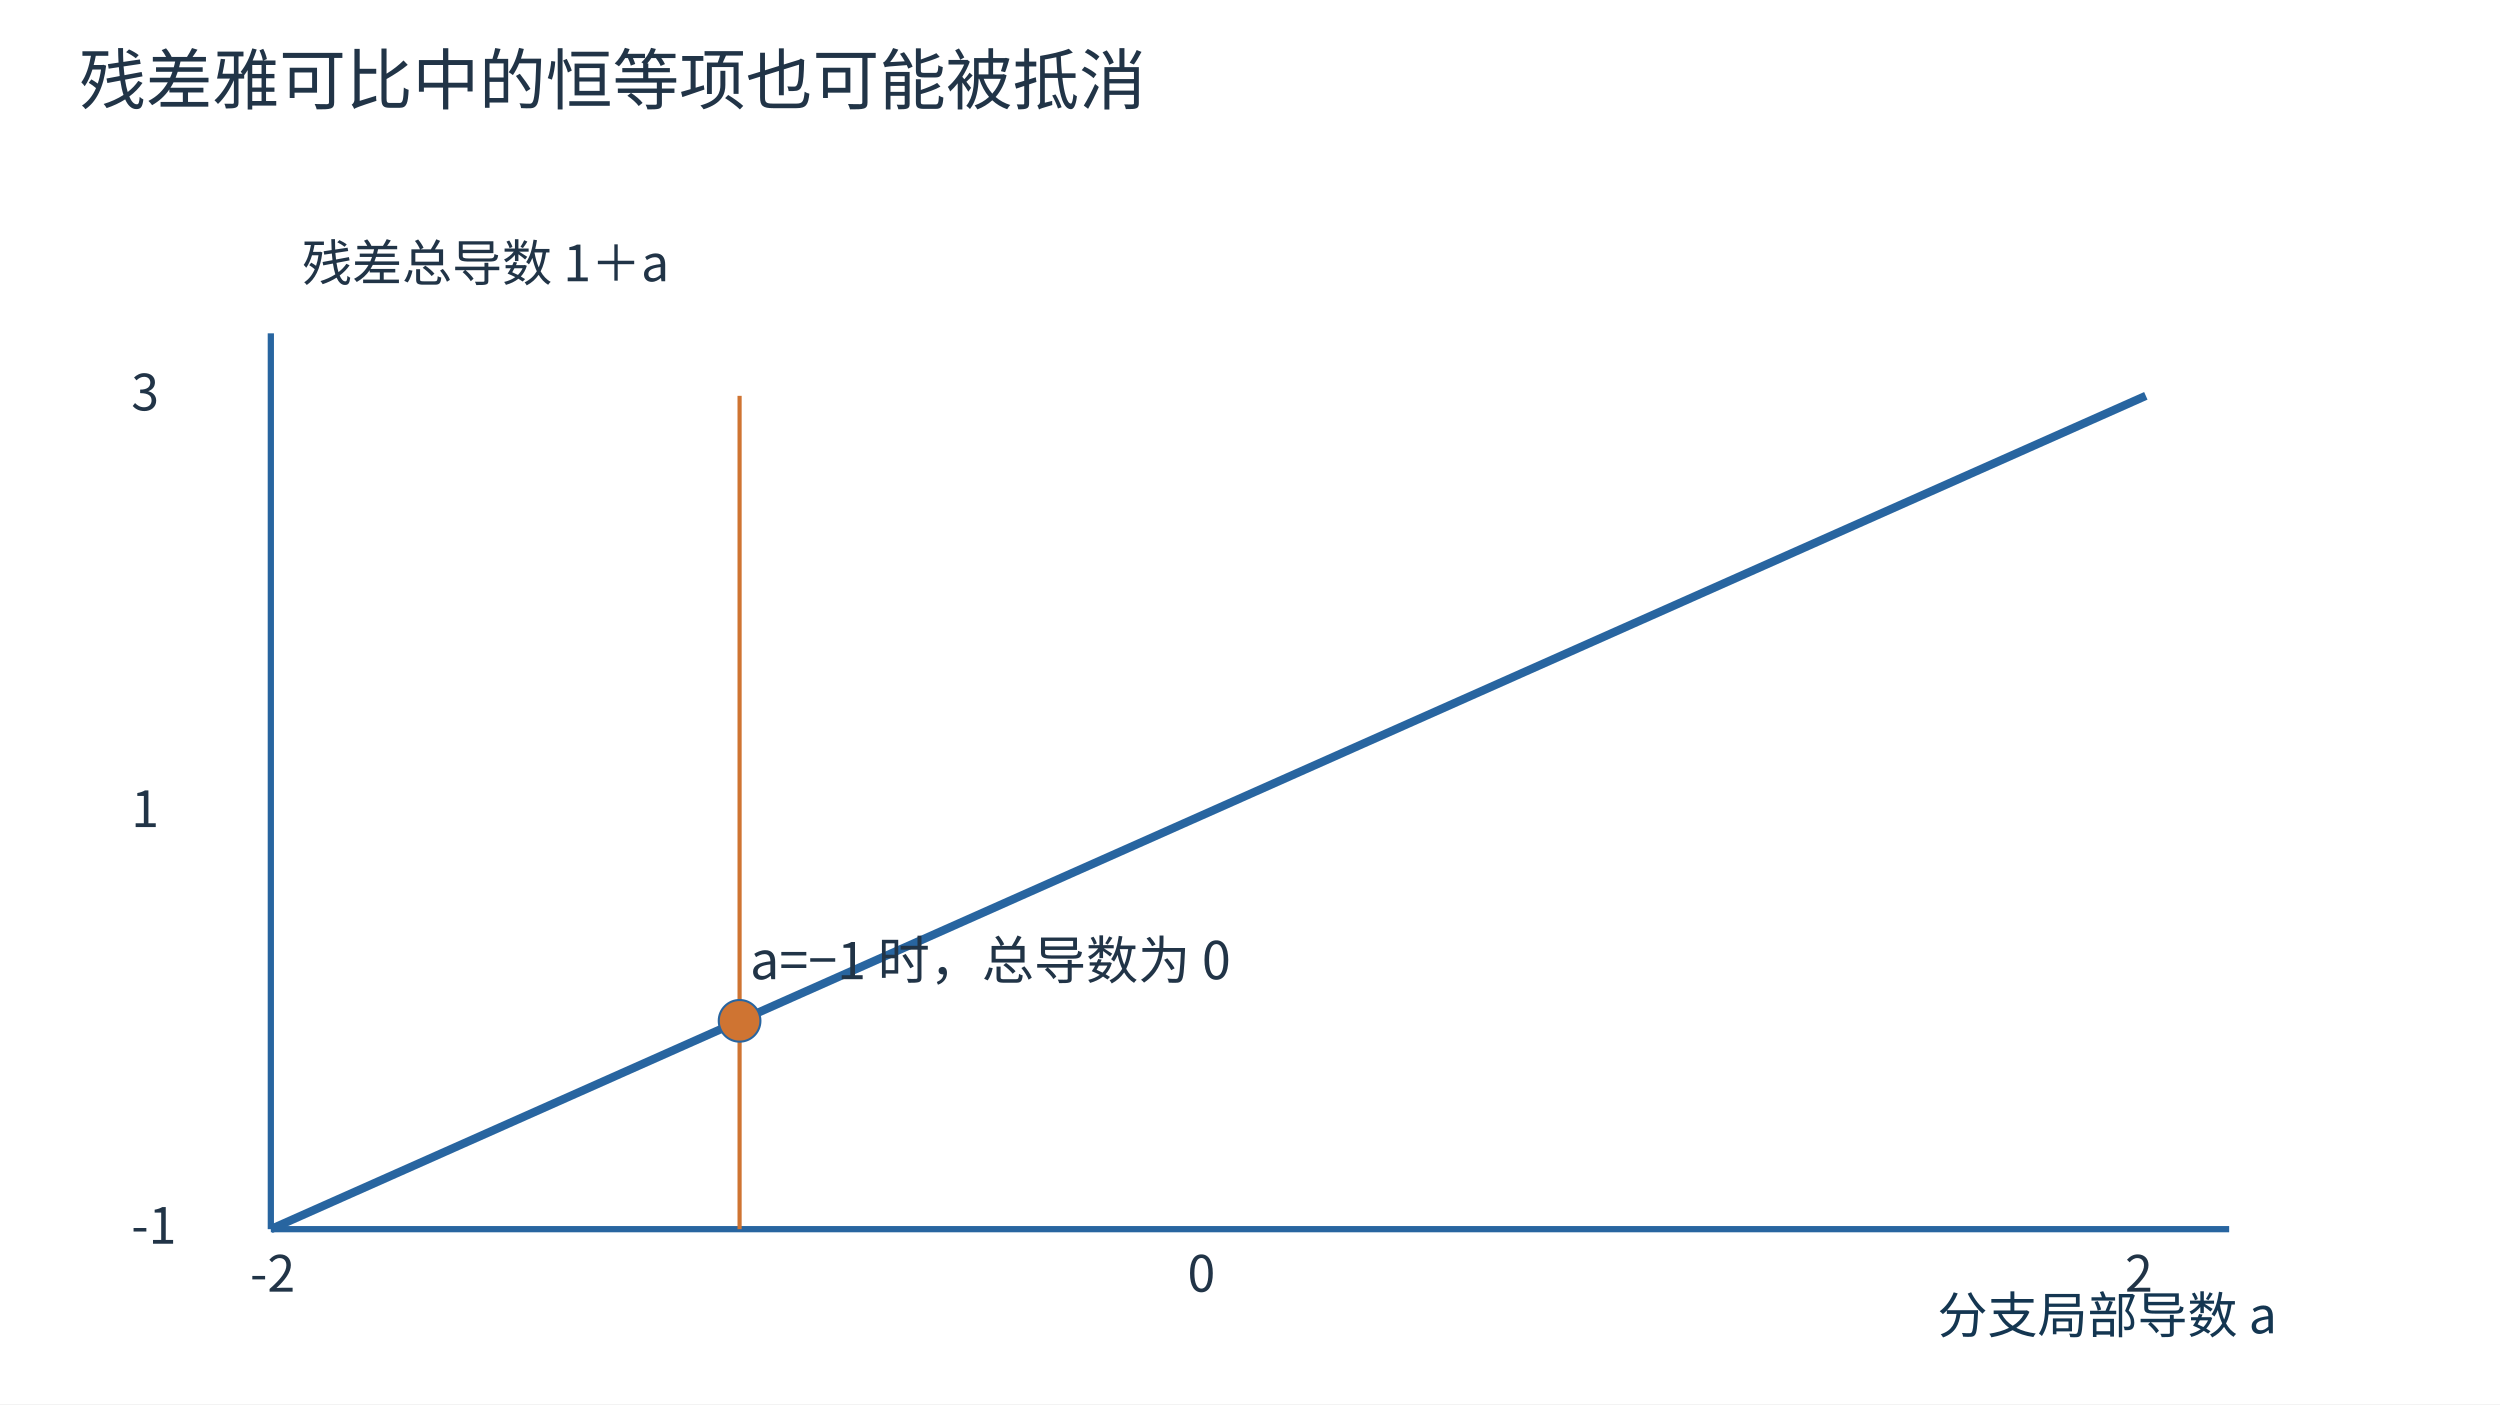
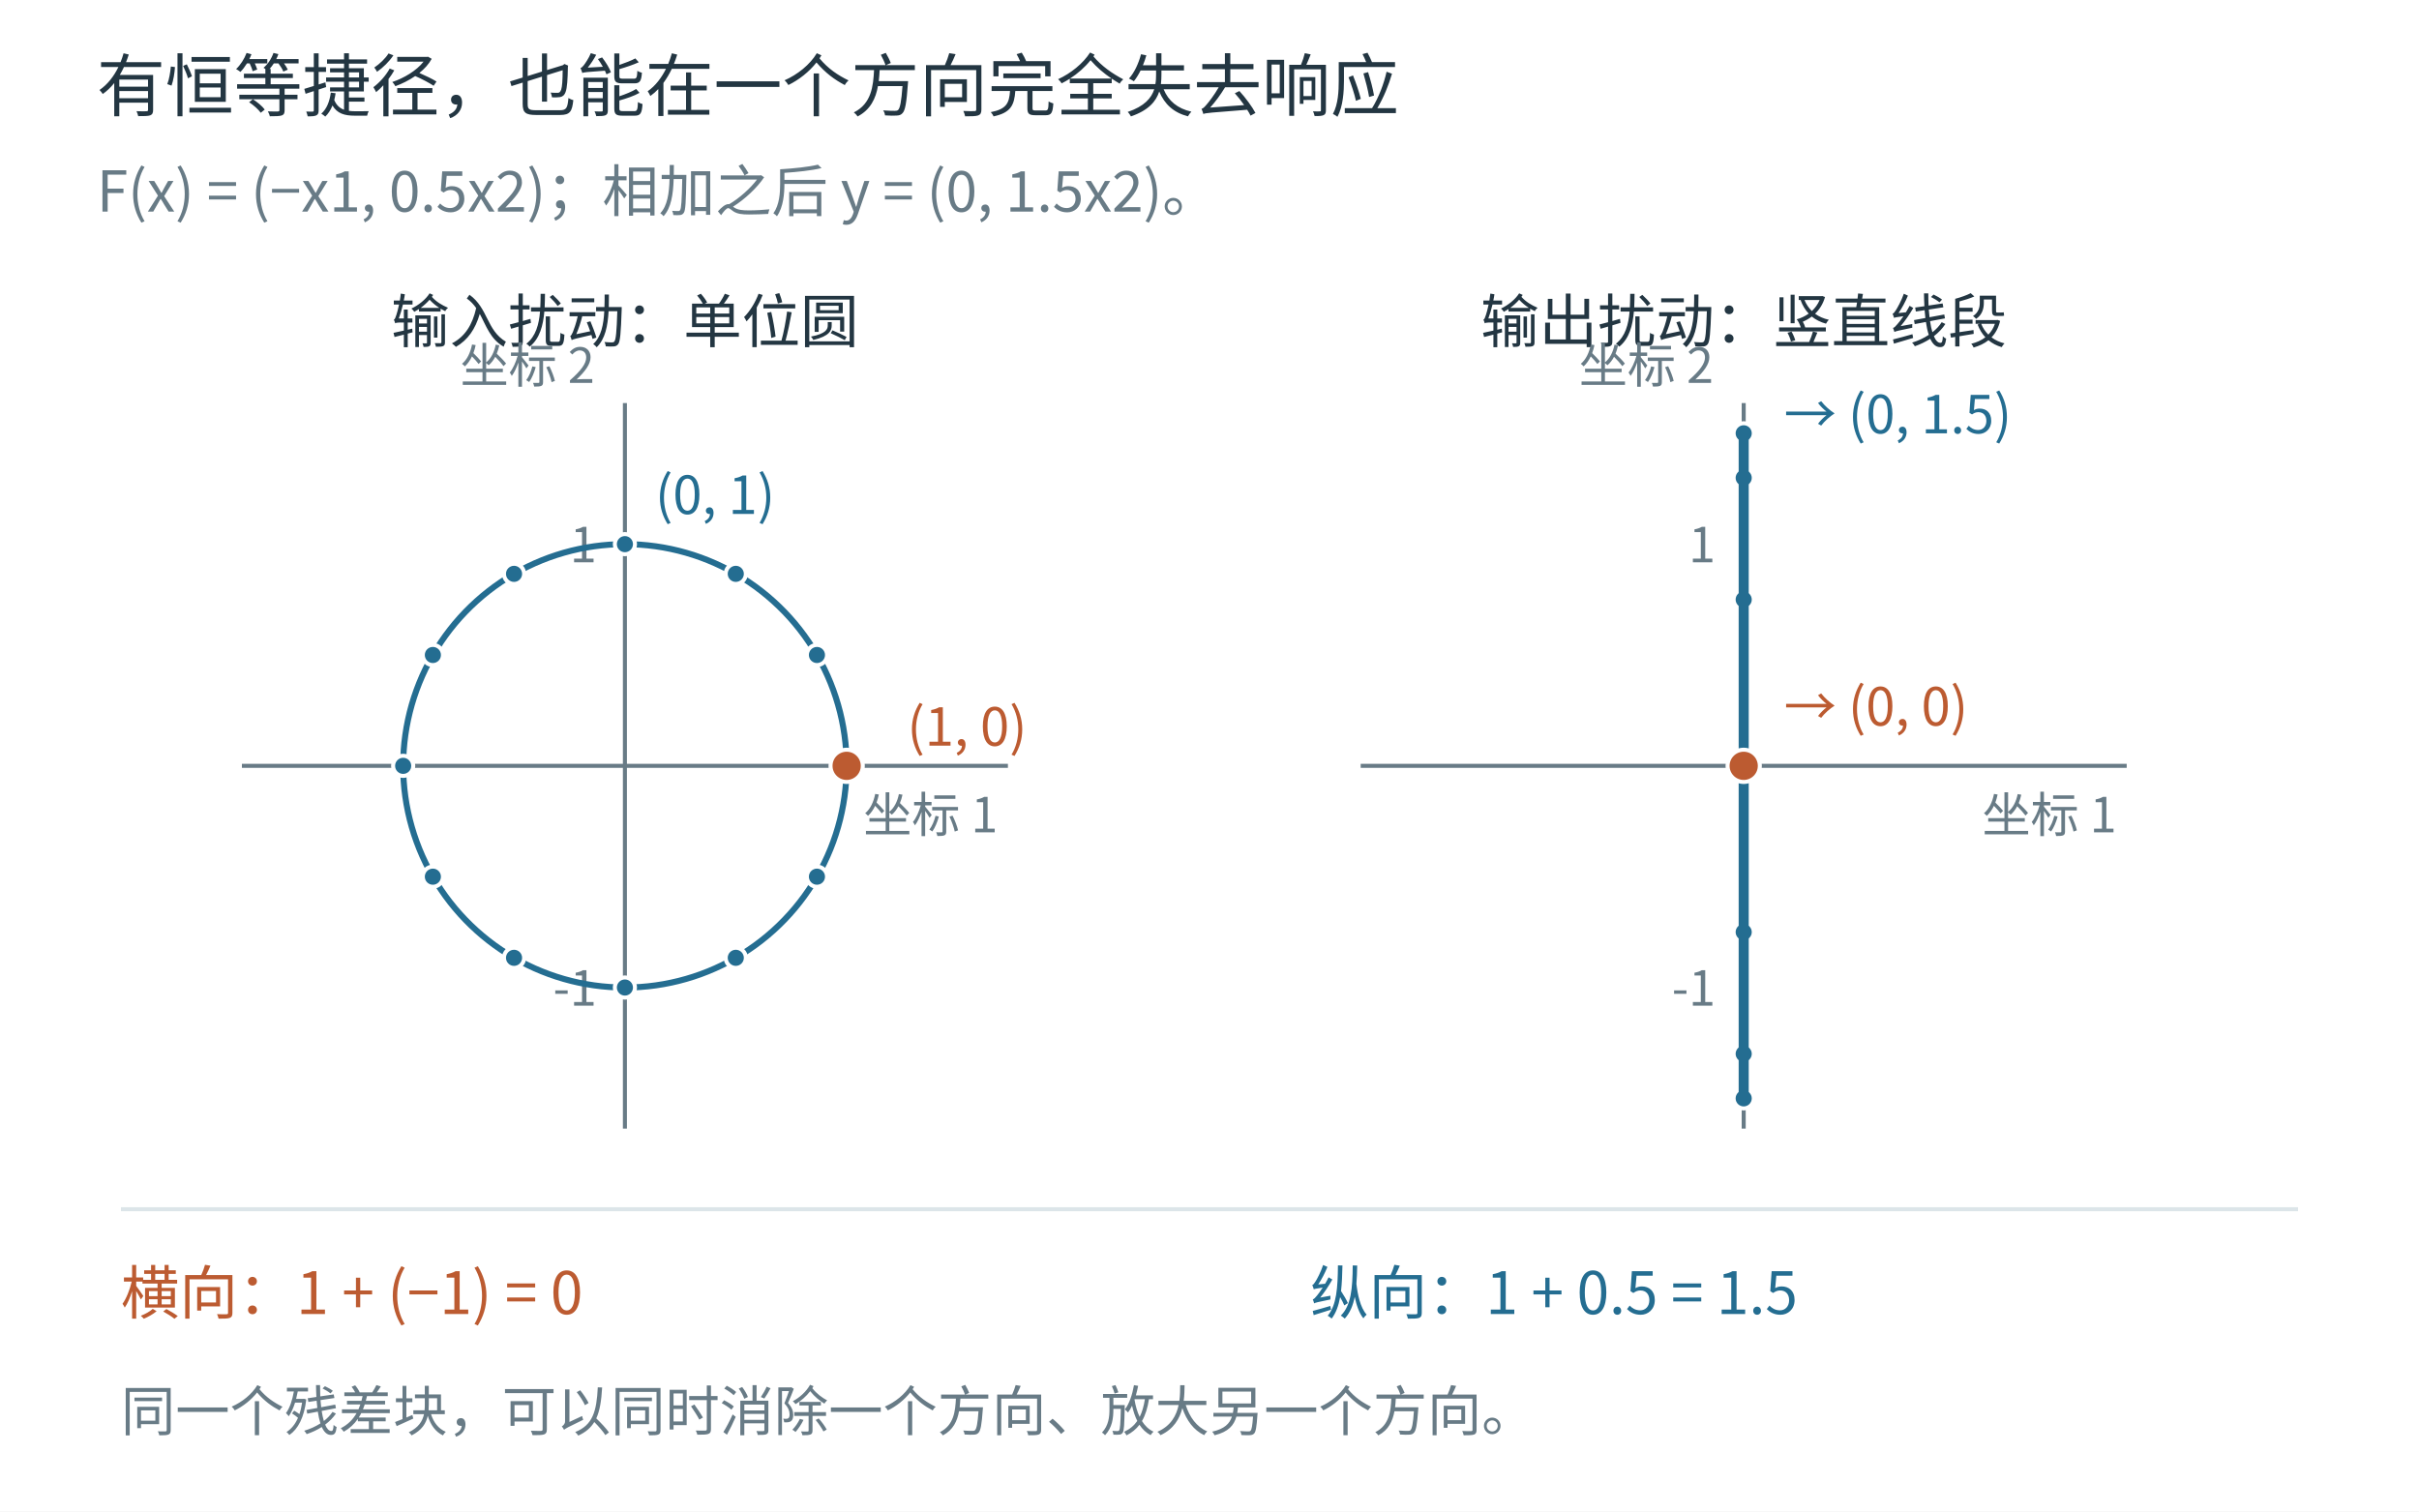
- <svg xmlns="http://www.w3.org/2000/svg" width="1200" height="674" viewBox="0 0 1200 674" role="img">
-   <defs>
-     <marker id="arr" markerWidth="9" markerHeight="8" refX="8" refY="3" orient="auto">
-       <path d="M0 0 L8 3 L0 6" fill="none" stroke="#2865a0" />
-     </marker>
-   </defs>
-   <rect width="1200" height="674" fill="white" />
-   <g font-family="Microsoft YaHei, Noto Sans CJK SC, sans-serif">
-     <text x="38" y="50" font-size="32" fill="#213447">残差雅可比中的恒等项也可能被抵消</text>
-     <line x1="130" y1="590" x2="1070" y2="590" stroke="#2865a0" stroke-width="3" />
-     <line x1="130" y1="590" x2="130" y2="160" stroke="#2865a0" stroke-width="3" />
-     <text x="145" y="135" font-size="24" fill="#213447">残差总导数 1＋a</text>
-     <text x="120.0" y="620" font-size="24" fill="#213447">-2</text>
-     <text x="570.0" y="620" font-size="24" fill="#213447">0</text>
-     <text x="1020.0" y="620" font-size="24" fill="#213447">2</text>
-     <text x="63" y="597.0" font-size="24" fill="#213447">-1</text>
-     <text x="63" y="397.0" font-size="24" fill="#213447">1</text>
-     <text x="63" y="197.0" font-size="24" fill="#213447">3</text>
-     <polyline points="130.0,590.0 136.0,587.333 142,584.667 148.0,582.0 154.0,579.333 160.0,576.667 166,574.0 172,571.333 178.0,568.667 184.0,566.0 190.0,563.333 196,560.667 202.0,558.0 208.0,555.333 214.0,552.667 220.0,550.0 226.0,547.333 232.0,544.667 238.0,542.0 244,539.333 250,536.667 256.0,534.0 262.0,531.333 268.0,528.667 274.0,526.0 280.0,523.333 286.0,520.667 292.0,518.0 298.0,515.333 304.0,512.667 310.0,510.0 316.0,507.333 322.0,504.667 328.0,502.0 334.0,499.333 340.0,496.667 346.0,494.0 352.0,491.333 358.0,488.667 364.0,486.0 370.0,483.333 376.0,480.667 382.0,478.0 388.0,475.333 394.0,472.667 400.0,470.0 406.0,467.333 412.0,464.667 418.0,462.0 424.0,459.333 430.0,456.667 436.0,454.0 442.0,451.333 448.0,448.667 454.0,446.0 460.0,443.333 466.0,440.667 472.0,438.0 478.0,435.333 484.0,432.667 490.0,430.0 496.0,427.333 502.0,424.667 508.0,422.0 514.0,419.333 520.0,416.667 526.0,414.0 532.0,411.333 538.0,408.667 544.0,406.0 550.0,403.333 556.0,400.667 562.0,398.0 568.0,395.333 574.0,392.667 580.0,390.0 586.0,387.333 592.0,384.667 598.0,382.0 604.0,379.333 610.0,376.667 616.0,374.0 622.0,371.333 628.0,368.667 634.0,366.0 640.0,363.333 646.0,360.667 652.0,358.0 658.0,355.333 664.0,352.667 670.0,350.0 676.0,347.333 682.0,344.667 688.0,342.0 694.0,339.333 700.0,336.667 706.0,334.0 712.0,331.333 718.0,328.667 724.0,326.0 730.0,323.333 736.0,320.667 742.0,318.0 748.0,315.333 754.0,312.667 760.0,310.0 766.0,307.333 772.0,304.667 778.0,302.0 784.0,299.333 790.0,296.667 796.0,294.0 802.0,291.333 808.0,288.667 814.0,286.0 820.0,283.333 826.0,280.667 832.0,278.0 838.0,275.333 844.0,272.667 850.0,270.0 856.0,267.333 862.0,264.667 868.0,262.0 874.0,259.333 880.0,256.667 886.0,254.0 892.0,251.333 898.0,248.667 904.0,246.0 910.0,243.333 916.0,240.667 922.0,238.0 928.0,235.333 934.0,232.667 940.0,230.0 946.0,227.333 952.0,224.667 958.0,222.0 964.0,219.333 970.0,216.667 976.0,214.0 982.0,211.333 988.0,208.667 994.0,206.0 1000.0,203.333 1006.0,200.667 1012.0,198.0 1018.0,195.333 1024.0,192.667 1030.0,190.0" fill="none" stroke="#2865a0" stroke-width="4" />
-     <line x1="355.0" y1="590.0" x2="355.0" y2="190.0" stroke="#cf7432" stroke-width="2" />
-     <circle cx="355.0" cy="490.0" r="10" fill="#cf7432" stroke="#2865a0" />
-     <text x="360" y="470" font-size="25" fill="#213447">a=−1 时，总导数为 0</text>
-     <text x="930" y="640" font-size="24" fill="#143651">分支局部导数 a</text>
+ <svg xmlns="http://www.w3.org/2000/svg" width="1200" height="750" viewBox="0 0 1200 750" role="img">
+   <rect width="1200" height="750" fill="white" />
+   <g font-family="Microsoft YaHei, Noto Sans CJK SC, sans-serif" fill="#233642">
+     <text x="48" y="55" font-size="34" fill="#233642" text-anchor="start">有恒等捷径，也能在一个方向完全失去响应</text>
+     <text x="48" y="105" font-size="28" fill="#687b86" text-anchor="start">F(x) = (−x1, 0.5x2)；相加之后 y = (0, 1.5x2)。</text>
+     <text x="310" y="170" font-size="29" fill="#233642" text-anchor="middle">输入扰动：单位圆</text>
+     <line x1="120" y1="380" x2="500" y2="380" stroke="#687b86" stroke-width="2" />
+     <line x1="310" y1="560" x2="310" y2="200" stroke="#687b86" stroke-width="2" />
+     <text x="495" y="413" font-size="24" fill="#687b86" text-anchor="end">坐标 1</text>
+     <text x="295" y="190" font-size="24" fill="#687b86" text-anchor="end">坐标 2</text>
+     <text x="296" y="499" font-size="24" fill="#687b86" text-anchor="end">-1</text>
+     <text x="296" y="279" font-size="24" fill="#687b86" text-anchor="end">1</text>
+     <text x="865" y="170" font-size="29" fill="#233642" text-anchor="middle">输出扰动：竖直线段</text>
+     <line x1="675" y1="380" x2="1055" y2="380" stroke="#687b86" stroke-width="2" />
+     <line x1="865" y1="560" x2="865" y2="200" stroke="#687b86" stroke-width="2" />
+     <text x="1050" y="413" font-size="24" fill="#687b86" text-anchor="end">坐标 1</text>
+     <text x="850" y="190" font-size="24" fill="#687b86" text-anchor="end">坐标 2</text>
+     <text x="851" y="499" font-size="24" fill="#687b86" text-anchor="end">-1</text>
+     <text x="851" y="279" font-size="24" fill="#687b86" text-anchor="end">1</text>
+     <polyline points="420.000,380.000 419.933,376.161 419.732,372.327 419.397,368.502 418.929,364.691 418.329,360.899 417.596,357.130 416.733,353.389 415.739,349.680 414.616,346.008 413.366,342.378 411.990,338.793 410.490,335.259 408.867,331.779 407.124,328.358 405.263,325.000 403.285,321.709 401.194,318.489 398.992,315.344 396.681,312.277 394.265,309.293 391.746,306.396 389.127,303.588 386.412,300.873 383.604,298.254 380.707,295.735 377.723,293.319 374.656,291.008 371.511,288.806 368.291,286.715 365.000,284.737 361.642,282.876 358.221,281.133 354.741,279.510 351.207,278.010 347.622,276.634 343.992,275.384 340.320,274.261 336.611,273.267 332.870,272.404 329.101,271.671 325.309,271.071 321.498,270.603 317.673,270.268 313.839,270.067 310.000,270.000 306.161,270.067 302.327,270.268 298.502,270.603 294.691,271.071 290.899,271.671 287.130,272.404 283.389,273.267 279.680,274.261 276.008,275.384 272.378,276.634 268.793,278.010 265.259,279.510 261.779,281.133 258.358,282.876 255.000,284.737 251.709,286.715 248.489,288.806 245.344,291.008 242.277,293.319 239.293,295.735 236.396,298.254 233.588,300.873 230.873,303.588 228.254,306.396 225.735,309.293 223.319,312.277 221.008,315.344 218.806,318.489 216.715,321.709 214.737,325.000 212.876,328.358 211.133,331.779 209.510,335.259 208.010,338.793 206.634,342.378 205.384,346.008 204.261,349.680 203.267,353.389 202.404,357.130 201.671,360.899 201.071,364.691 200.603,368.502 200.268,372.327 200.067,376.161 200.000,380.000 200.067,383.839 200.268,387.673 200.603,391.498 201.071,395.309 201.671,399.101 202.404,402.870 203.267,406.611 204.261,410.320 205.384,413.992 206.634,417.622 208.010,421.207 209.510,424.741 211.133,428.221 212.876,431.642 214.737,435.000 216.715,438.291 218.806,441.511 221.008,444.656 223.319,447.723 225.735,450.707 228.254,453.604 230.873,456.412 233.588,459.127 236.396,461.746 239.293,464.265 242.277,466.681 245.344,468.992 248.489,471.194 251.709,473.285 255.000,475.263 258.358,477.124 261.779,478.867 265.259,480.490 268.793,481.990 272.378,483.366 276.008,484.616 279.680,485.739 283.389,486.733 287.130,487.596 290.899,488.329 294.691,488.929 298.502,489.397 302.327,489.732 306.161,489.933 310.000,490.000 313.839,489.933 317.673,489.732 321.498,489.397 325.309,488.929 329.101,488.329 332.870,487.596 336.611,486.733 340.320,485.739 343.992,484.616 347.622,483.366 351.207,481.990 354.741,480.490 358.221,478.867 361.642,477.124 365.000,475.263 368.291,473.285 371.511,471.194 374.656,468.992 377.723,466.681 380.707,464.265 383.604,461.746 386.412,459.127 389.127,456.412 391.746,453.604 394.265,450.707 396.681,447.723 398.992,444.656 401.194,441.511 403.285,438.291 405.263,435.000 407.124,431.642 408.867,428.221 410.490,424.741 411.990,421.207 413.366,417.622 414.616,413.992 415.739,410.320 416.733,406.611 417.596,402.870 418.329,399.101 418.929,395.309 419.397,391.498 419.732,387.673 419.933,383.839 420.000,380.000" fill="none" stroke="#246d91" stroke-width="3" stroke-linejoin="round" />
+     <circle cx="420.0" cy="380.0" r="5" fill="#246d91" stroke="white" stroke-width="2" />
+     <circle cx="865" cy="380.0" r="5" fill="#246d91" stroke="white" stroke-width="2" />
+     <circle cx="405.263" cy="325.0" r="5" fill="#246d91" stroke="white" stroke-width="2" />
+     <circle cx="865" cy="297.5" r="5" fill="#246d91" stroke="white" stroke-width="2" />
+     <circle cx="365.0" cy="284.737" r="5" fill="#246d91" stroke="white" stroke-width="2" />
+     <circle cx="865" cy="237.106" r="5" fill="#246d91" stroke="white" stroke-width="2" />
+     <circle cx="310.0" cy="270.0" r="5" fill="#246d91" stroke="white" stroke-width="2" />
+     <circle cx="865" cy="215.0" r="5" fill="#246d91" stroke="white" stroke-width="2" />
+     <circle cx="255" cy="284.737" r="5" fill="#246d91" stroke="white" stroke-width="2" />
+     <circle cx="865" cy="237.106" r="5" fill="#246d91" stroke="white" stroke-width="2" />
+     <circle cx="214.737" cy="325.0" r="5" fill="#246d91" stroke="white" stroke-width="2" />
+     <circle cx="865" cy="297.5" r="5" fill="#246d91" stroke="white" stroke-width="2" />
+     <circle cx="200.0" cy="380.0" r="5" fill="#246d91" stroke="white" stroke-width="2" />
+     <circle cx="865" cy="380.0" r="5" fill="#246d91" stroke="white" stroke-width="2" />
+     <circle cx="214.737" cy="435.0" r="5" fill="#246d91" stroke="white" stroke-width="2" />
+     <circle cx="865" cy="462.5" r="5" fill="#246d91" stroke="white" stroke-width="2" />
+     <circle cx="255" cy="475.263" r="5" fill="#246d91" stroke="white" stroke-width="2" />
+     <circle cx="865" cy="522.894" r="5" fill="#246d91" stroke="white" stroke-width="2" />
+     <circle cx="310.0" cy="490.0" r="5" fill="#246d91" stroke="white" stroke-width="2" />
+     <circle cx="865" cy="545.0" r="5" fill="#246d91" stroke="white" stroke-width="2" />
+     <circle cx="365.0" cy="475.263" r="5" fill="#246d91" stroke="white" stroke-width="2" />
+     <circle cx="865" cy="522.894" r="5" fill="#246d91" stroke="white" stroke-width="2" />
+     <circle cx="405.263" cy="435" r="5" fill="#246d91" stroke="white" stroke-width="2" />
+     <circle cx="865" cy="462.5" r="5" fill="#246d91" stroke="white" stroke-width="2" />
+     <line x1="865" y1="215" x2="865" y2="545" stroke="#246d91" stroke-width="5" />
+     <circle cx="420" cy="380" r="8" fill="#bc5b31" stroke="white" stroke-width="2" />
+     <circle cx="865" cy="380" r="8" fill="#bc5b31" stroke="white" stroke-width="2" />
+     <text x="450" y="370" font-size="26" fill="#bc5b31" text-anchor="start">(1, 0)</text>
+     <text x="885" y="360" font-size="26" fill="#bc5b31" text-anchor="start">→ (0, 0)</text>
+     <text x="325" y="255" font-size="26" fill="#246d91" text-anchor="start">(0, 1)</text>
+     <text x="885" y="215" font-size="26" fill="#246d91" text-anchor="start">→ (0, 1.5)</text>
+     <line x1="60" y1="600" x2="1140" y2="600" stroke="#dce5e9" stroke-width="2" />
+     <text x="60" y="652" font-size="29" fill="#bc5b31" text-anchor="start">横向：1 + (−1) = 0</text>
+     <text x="650" y="652" font-size="29" fill="#246d91" text-anchor="start">纵向：1 + 0.5 = 1.5</text>
+     <text x="60" y="710" font-size="27" fill="#687b86" text-anchor="start">同一个残差块，可以同时消除一个方向、放大另一个方向。</text>
  </g>
</svg>
